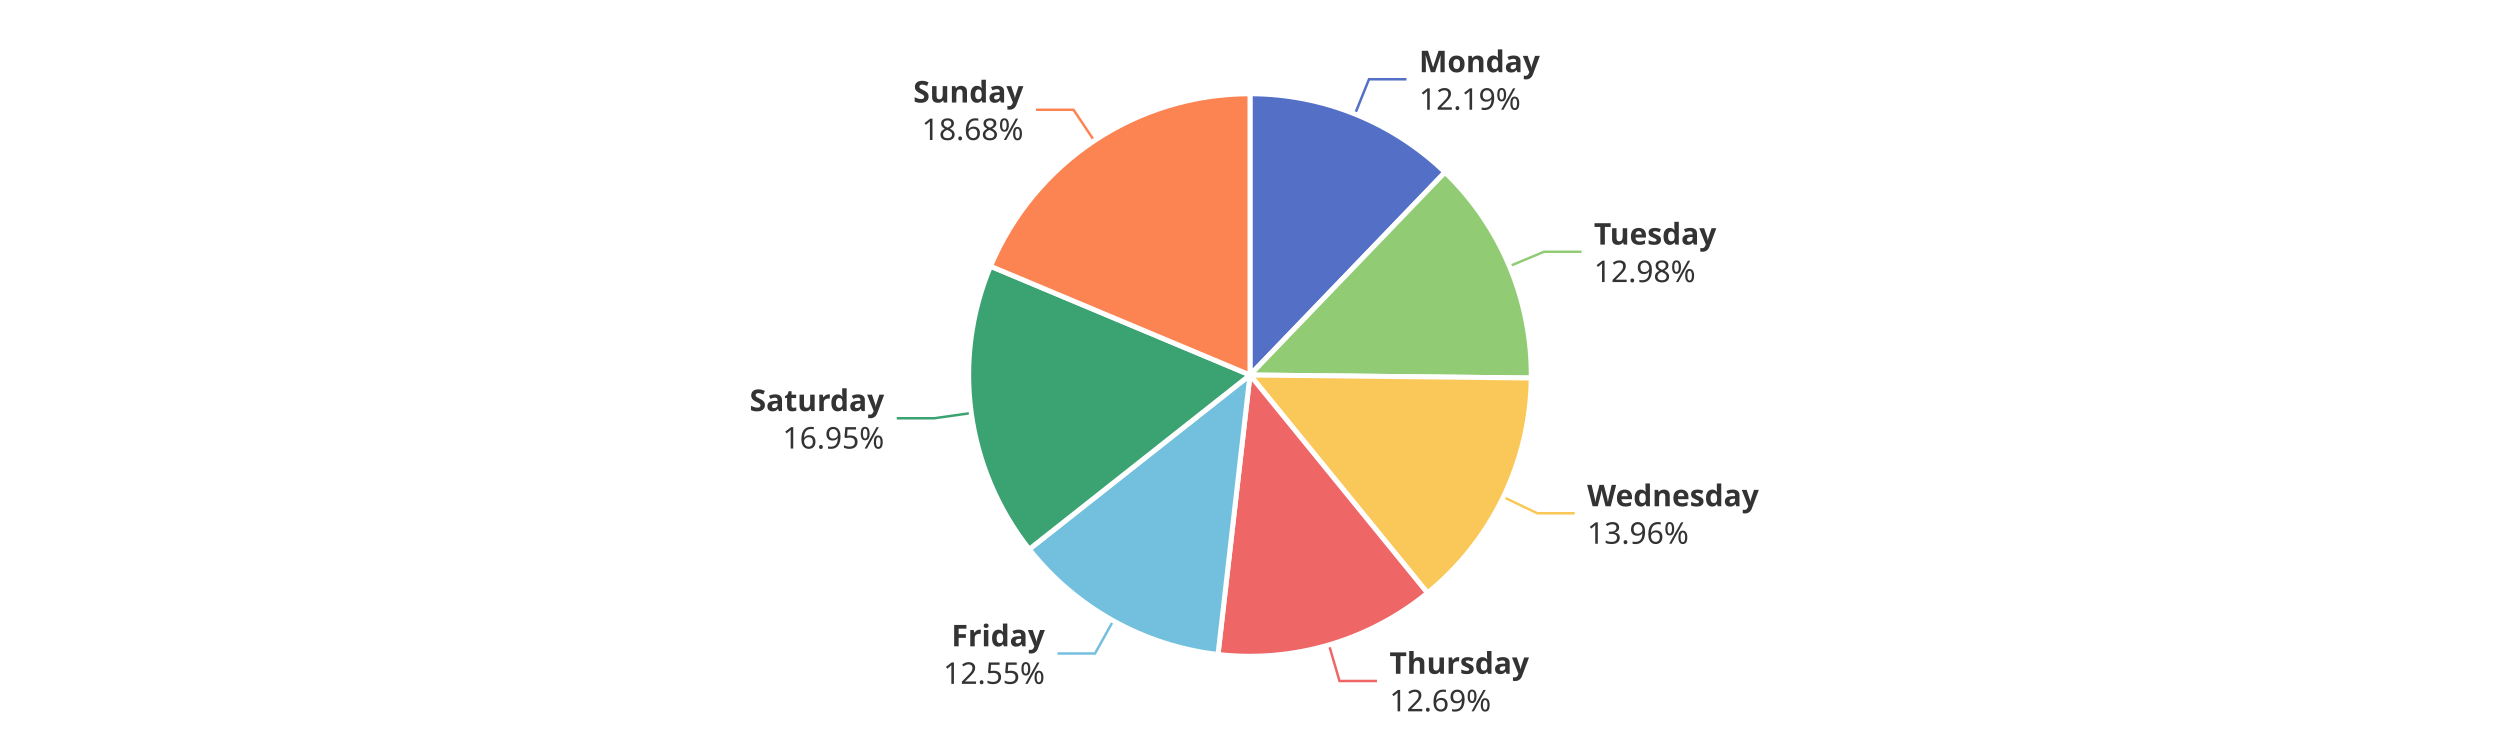
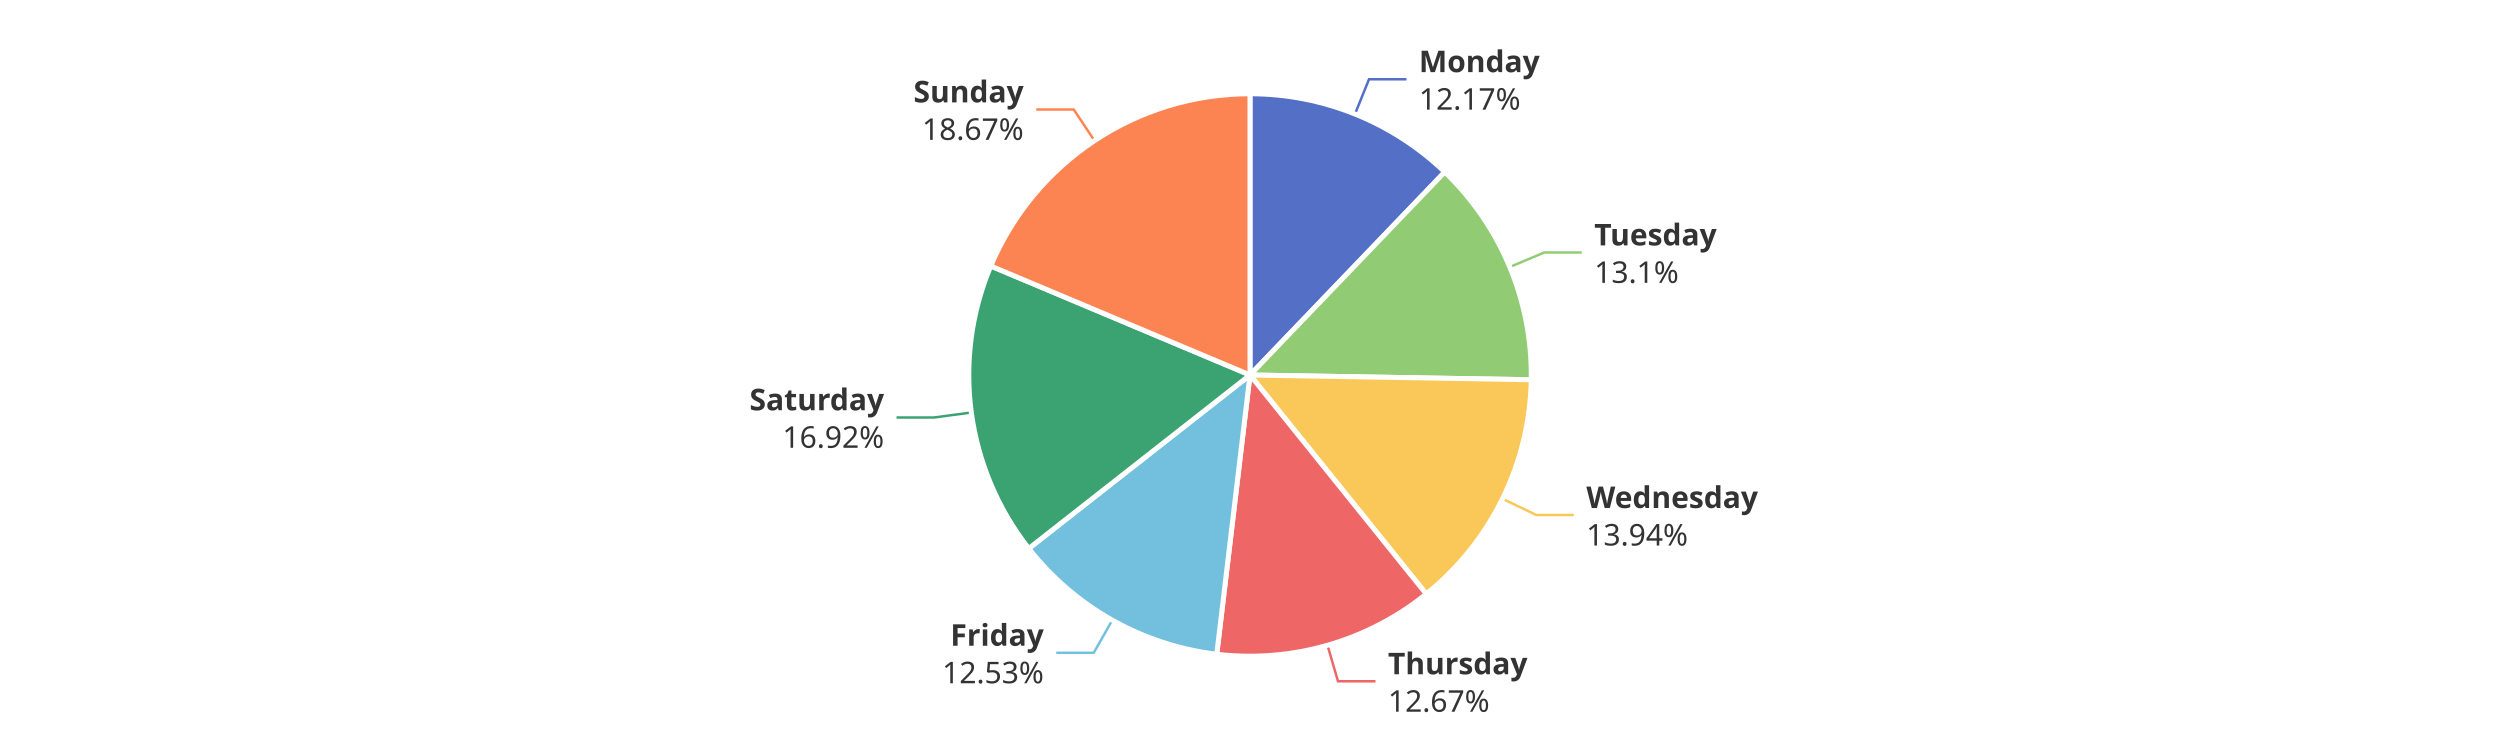
<svg xmlns="http://www.w3.org/2000/svg" width="1000" height="300" version="1.1" baseProfile="full" viewBox="0 0 1000 300">
  <rect width="1000" height="300" x="0" y="0" id="0" fill="#ffffff" />
  <polyline points="542 45.6 547.6 31.7 562.6 31.7" fill="none" stroke="#5470c6" />
-   <polyline points="603.7 106.5 617.6 100.7 632.6 100.7" fill="none" stroke="#91cc75" />
-   <polyline points="601.3 198.8 614.9 205.3 629.9 205.3" fill="none" stroke="#fac858" />
-   <polyline points="531.6 258 535.8 272.4 550.8 272.4" fill="none" stroke="#ee6666" />
-   <polyline points="445.3 248.3 438 261.4 423 261.4" fill="none" stroke="#73c0de" />
-   <polyline points="388.5 165.2 373.7 167.3 358.7 167.3" fill="none" stroke="#3ba272" />
-   <polyline points="437.7 56.3 429.4 43.9 414.4 43.9" fill="none" stroke="#fc8452" />
-   <path d="M500 37.5A112.5 112.5 0 0 1 578 68.9L500 150Z" fill="#5470c6" stroke="#fff" stroke-width="2" stroke-linejoin="round" />
-   <path d="M578 68.9A112.5 112.5 0 0 1 612.5 151.2L500 150Z" fill="#91cc75" stroke="#fff" stroke-width="2" stroke-linejoin="round" />
-   <path d="M612.5 151.2A112.5 112.5 0 0 1 571 237.2L500 150Z" fill="#fac858" stroke="#fff" stroke-width="2" stroke-linejoin="round" />
-   <path d="M571 237.2A112.5 112.5 0 0 1 487.2 261.8L500 150Z" fill="#ee6666" stroke="#fff" stroke-width="2" stroke-linejoin="round" />
-   <path d="M487.2 261.8A112.5 112.5 0 0 1 411.7 219.7L500 150Z" fill="#73c0de" stroke="#fff" stroke-width="2" stroke-linejoin="round" />
-   <path d="M411.7 219.7A112.5 112.5 0 0 1 396.2 106.5L500 150Z" fill="#3ba272" stroke="#fff" stroke-width="2" stroke-linejoin="round" />
-   <path d="M396.2 106.5A112.5 112.5 0 0 1 500 37.5L500 150Z" fill="#fc8452" stroke="#fff" stroke-width="2" stroke-linejoin="round" />
-   <path d="M0 -15l42.8 0l0 30l-42.8 0Z" transform="translate(567.6381 31.7339)" fill="none" />
-   <text dominant-baseline="central" text-anchor="start" style="font-size:12px;font-family:sans-serif;font-weight:bold;" y="-7.5" transform="translate(567.6381 31.7339)" fill="#333" stroke="rgb(255,255,255)" stroke-width="2" paint-order="stroke" stroke-miterlimit="2">Monday</text>
-   <text dominant-baseline="central" text-anchor="start" style="font-size:12px;font-family:sans-serif;" y="7.5" transform="translate(567.6381 31.7339)" fill="#333" stroke="rgb(255,255,255)" stroke-width="2" paint-order="stroke" stroke-miterlimit="2">12.19%</text>
-   <path d="M0 -15l46.2 0l0 30l-46.2 0Z" transform="translate(637.5731 100.6764)" fill="none" />
-   <text dominant-baseline="central" text-anchor="start" style="font-size:12px;font-family:sans-serif;font-weight:bold;" y="-7.5" transform="translate(637.5731 100.6764)" fill="#333" stroke="rgb(255,255,255)" stroke-width="2" paint-order="stroke" stroke-miterlimit="2">Tuesday</text>
-   <text dominant-baseline="central" text-anchor="start" style="font-size:12px;font-family:sans-serif;" y="7.5" transform="translate(637.5731 100.6764)" fill="#333" stroke="rgb(255,255,255)" stroke-width="2" paint-order="stroke" stroke-miterlimit="2">12.98%</text>
-   <path d="M0 -15l63.6 0l0 30l-63.6 0Z" transform="translate(634.8599 205.3485)" fill="none" />
-   <text dominant-baseline="central" text-anchor="start" style="font-size:12px;font-family:sans-serif;font-weight:bold;" y="-7.5" transform="translate(634.8599 205.3485)" fill="#333" stroke="rgb(255,255,255)" stroke-width="2" paint-order="stroke" stroke-miterlimit="2">Wednesday</text>
-   <text dominant-baseline="central" text-anchor="start" style="font-size:12px;font-family:sans-serif;" y="7.5" transform="translate(634.8599 205.3485)" fill="#333" stroke="rgb(255,255,255)" stroke-width="2" paint-order="stroke" stroke-miterlimit="2">13.96%</text>
-   <path d="M0 -15l50.2 0l0 30l-50.2 0Z" transform="translate(555.7986 272.3712)" fill="none" />
-   <text dominant-baseline="central" text-anchor="start" style="font-size:12px;font-family:sans-serif;font-weight:bold;" y="-7.5" transform="translate(555.7986 272.3712)" fill="#333" stroke="rgb(255,255,255)" stroke-width="2" paint-order="stroke" stroke-miterlimit="2">Thursday</text>
-   <text dominant-baseline="central" text-anchor="start" style="font-size:12px;font-family:sans-serif;" y="7.5" transform="translate(555.7986 272.3712)" fill="#333" stroke="rgb(255,255,255)" stroke-width="2" paint-order="stroke" stroke-miterlimit="2">12.69%</text>
-   <path d="M-40.9 -15l40.9 0l0 30l-40.9 0Z" transform="translate(417.9512 261.3831)" fill="none" />
-   <text dominant-baseline="central" text-anchor="end" style="font-size:12px;font-family:sans-serif;font-weight:bold;" y="-7.5" transform="translate(417.9512 261.3831)" fill="#333" stroke="rgb(255,255,255)" stroke-width="2" paint-order="stroke" stroke-miterlimit="2">Friday</text>
-   <text dominant-baseline="central" text-anchor="end" style="font-size:12px;font-family:sans-serif;" y="7.5" transform="translate(417.9512 261.3831)" fill="#333" stroke="rgb(255,255,255)" stroke-width="2" paint-order="stroke" stroke-miterlimit="2">12.55%</text>
-   <path d="M-48.2 -15l48.2 0l0 30l-48.2 0Z" transform="translate(353.6749 167.2689)" fill="none" />
-   <text dominant-baseline="central" text-anchor="end" style="font-size:12px;font-family:sans-serif;font-weight:bold;" y="-7.5" transform="translate(353.6749 167.2689)" fill="#333" stroke="rgb(255,255,255)" stroke-width="2" paint-order="stroke" stroke-miterlimit="2">Saturday</text>
-   <text dominant-baseline="central" text-anchor="end" style="font-size:12px;font-family:sans-serif;" y="7.5" transform="translate(353.6749 167.2689)" fill="#333" stroke="rgb(255,255,255)" stroke-width="2" paint-order="stroke" stroke-miterlimit="2">16.95%</text>
-   <path d="M-40.9 -15l40.9 0l0 30l-40.9 0Z" transform="translate(409.371 43.8501)" fill="none" />
-   <text dominant-baseline="central" text-anchor="end" style="font-size:12px;font-family:sans-serif;font-weight:bold;" y="-7.5" transform="translate(409.371 43.8501)" fill="#333" stroke="rgb(255,255,255)" stroke-width="2" paint-order="stroke" stroke-miterlimit="2">Sunday</text>
-   <text dominant-baseline="central" text-anchor="end" style="font-size:12px;font-family:sans-serif;" y="7.5" transform="translate(409.371 43.8501)" fill="#333" stroke="rgb(255,255,255)" stroke-width="2" paint-order="stroke" stroke-miterlimit="2">18.68%</text>
+   <polyline points="603.9 106.8 617.7 101 632.7 101" fill="none" stroke="#91cc75" />
+   <polyline points="601 199.5 614.5 206 629.5 206" fill="none" stroke="#fac858" />
+   <polyline points="531 258.1 535.2 272.5 550.2 272.5" fill="none" stroke="#ee6666" />
+   <polyline points="444.9 248.1 437.5 261.1 422.5 261.1" fill="none" stroke="#73c0de" />
+   <polyline points="388.5 165 373.6 167 358.6 167" fill="none" stroke="#3ba272" />
+   <polyline points="437.8 56.3 429.5 43.8 414.5 43.8" fill="none" stroke="#fc8452" />
+   <path d="M500 37.5A112.5 112.5 0 0 1 577.9 68.8L500 150Z" fill="#5470c6" stroke="#fff" stroke-width="2" stroke-linejoin="round" />
+   <path d="M577.9 68.8A112.5 112.5 0 0 1 612.5 151.9L500 150Z" fill="#91cc75" stroke="#fff" stroke-width="2" stroke-linejoin="round" />
+   <path d="M612.5 151.9A112.5 112.5 0 0 1 570.5 237.6L500 150Z" fill="#fac858" stroke="#fff" stroke-width="2" stroke-linejoin="round" />
+   <path d="M570.5 237.6A112.5 112.5 0 0 1 486.7 261.7L500 150Z" fill="#ee6666" stroke="#fff" stroke-width="2" stroke-linejoin="round" />
+   <path d="M486.7 261.7A112.5 112.5 0 0 1 411.5 219.4L500 150Z" fill="#73c0de" stroke="#fff" stroke-width="2" stroke-linejoin="round" />
+   <path d="M411.5 219.4A112.5 112.5 0 0 1 396.3 106.4L500 150Z" fill="#3ba272" stroke="#fff" stroke-width="2" stroke-linejoin="round" />
+   <path d="M396.3 106.4A112.5 112.5 0 0 1 500 37.5L500 150Z" fill="#fc8452" stroke="#fff" stroke-width="2" stroke-linejoin="round" />
+   <path d="M0 -15l42.8 0l0 30l-42.8 0Z" transform="translate(567.5729 31.7077)" fill="none" />
+   <text dominant-baseline="central" text-anchor="start" style="font-size:12px;font-family:sans-serif;font-weight:bold;" y="-7.5" transform="translate(567.5729 31.7077)" fill="#333" stroke="rgb(255,255,255)" stroke-width="2" paint-order="stroke" stroke-miterlimit="2">Monday</text>
+   <text dominant-baseline="central" text-anchor="start" style="font-size:12px;font-family:sans-serif;" y="7.5" transform="translate(567.5729 31.7077)" fill="#333" stroke="rgb(255,255,255)" stroke-width="2" paint-order="stroke" stroke-miterlimit="2">12.17%</text>
+   <path d="M0 -15l46.2 0l0 30l-46.2 0Z" transform="translate(637.7082 100.9998)" fill="none" />
+   <text dominant-baseline="central" text-anchor="start" style="font-size:12px;font-family:sans-serif;font-weight:bold;" y="-7.5" transform="translate(637.7082 100.9998)" fill="#333" stroke="rgb(255,255,255)" stroke-width="2" paint-order="stroke" stroke-miterlimit="2">Tuesday</text>
+   <text dominant-baseline="central" text-anchor="start" style="font-size:12px;font-family:sans-serif;" y="7.5" transform="translate(637.7082 100.9998)" fill="#333" stroke="rgb(255,255,255)" stroke-width="2" paint-order="stroke" stroke-miterlimit="2">13.1%</text>
+   <path d="M0 -15l63.6 0l0 30l-63.6 0Z" transform="translate(634.5224 206.0435)" fill="none" />
+   <text dominant-baseline="central" text-anchor="start" style="font-size:12px;font-family:sans-serif;font-weight:bold;" y="-7.5" transform="translate(634.5224 206.0435)" fill="#333" stroke="rgb(255,255,255)" stroke-width="2" paint-order="stroke" stroke-miterlimit="2">Wednesday</text>
+   <text dominant-baseline="central" text-anchor="start" style="font-size:12px;font-family:sans-serif;" y="7.5" transform="translate(634.5224 206.0435)" fill="#333" stroke="rgb(255,255,255)" stroke-width="2" paint-order="stroke" stroke-miterlimit="2">13.94%</text>
+   <path d="M0 -15l50.2 0l0 30l-50.2 0Z" transform="translate(555.19 272.5476)" fill="none" />
+   <text dominant-baseline="central" text-anchor="start" style="font-size:12px;font-family:sans-serif;font-weight:bold;" y="-7.5" transform="translate(555.19 272.5476)" fill="#333" stroke="rgb(255,255,255)" stroke-width="2" paint-order="stroke" stroke-miterlimit="2">Thursday</text>
+   <text dominant-baseline="central" text-anchor="start" style="font-size:12px;font-family:sans-serif;" y="7.5" transform="translate(555.19 272.5476)" fill="#333" stroke="rgb(255,255,255)" stroke-width="2" paint-order="stroke" stroke-miterlimit="2">12.67%</text>
+   <path d="M-40.9 -15l40.9 0l0 30l-40.9 0Z" transform="translate(417.5204 261.142)" fill="none" />
+   <text dominant-baseline="central" text-anchor="end" style="font-size:12px;font-family:sans-serif;font-weight:bold;" y="-7.5" transform="translate(417.5204 261.142)" fill="#333" stroke="rgb(255,255,255)" stroke-width="2" paint-order="stroke" stroke-miterlimit="2">Friday</text>
+   <text dominant-baseline="central" text-anchor="end" style="font-size:12px;font-family:sans-serif;" y="7.5" transform="translate(417.5204 261.142)" fill="#333" stroke="rgb(255,255,255)" stroke-width="2" paint-order="stroke" stroke-miterlimit="2">12.53%</text>
+   <path d="M-48.2 -15l48.2 0l0 30l-48.2 0Z" transform="translate(353.6323 166.9548)" fill="none" />
+   <text dominant-baseline="central" text-anchor="end" style="font-size:12px;font-family:sans-serif;font-weight:bold;" y="-7.5" transform="translate(353.6323 166.9548)" fill="#333" stroke="rgb(255,255,255)" stroke-width="2" paint-order="stroke" stroke-miterlimit="2">Saturday</text>
+   <text dominant-baseline="central" text-anchor="end" style="font-size:12px;font-family:sans-serif;" y="7.5" transform="translate(353.6323 166.9548)" fill="#333" stroke="rgb(255,255,255)" stroke-width="2" paint-order="stroke" stroke-miterlimit="2">16.92%</text>
+   <path d="M-40.9 -15l40.9 0l0 30l-40.9 0Z" transform="translate(409.4586 43.7919)" fill="none" />
+   <text dominant-baseline="central" text-anchor="end" style="font-size:12px;font-family:sans-serif;font-weight:bold;" y="-7.5" transform="translate(409.4586 43.7919)" fill="#333" stroke="rgb(255,255,255)" stroke-width="2" paint-order="stroke" stroke-miterlimit="2">Sunday</text>
+   <text dominant-baseline="central" text-anchor="end" style="font-size:12px;font-family:sans-serif;" y="7.5" transform="translate(409.4586 43.7919)" fill="#333" stroke="rgb(255,255,255)" stroke-width="2" paint-order="stroke" stroke-miterlimit="2">18.67%</text>
</svg>
